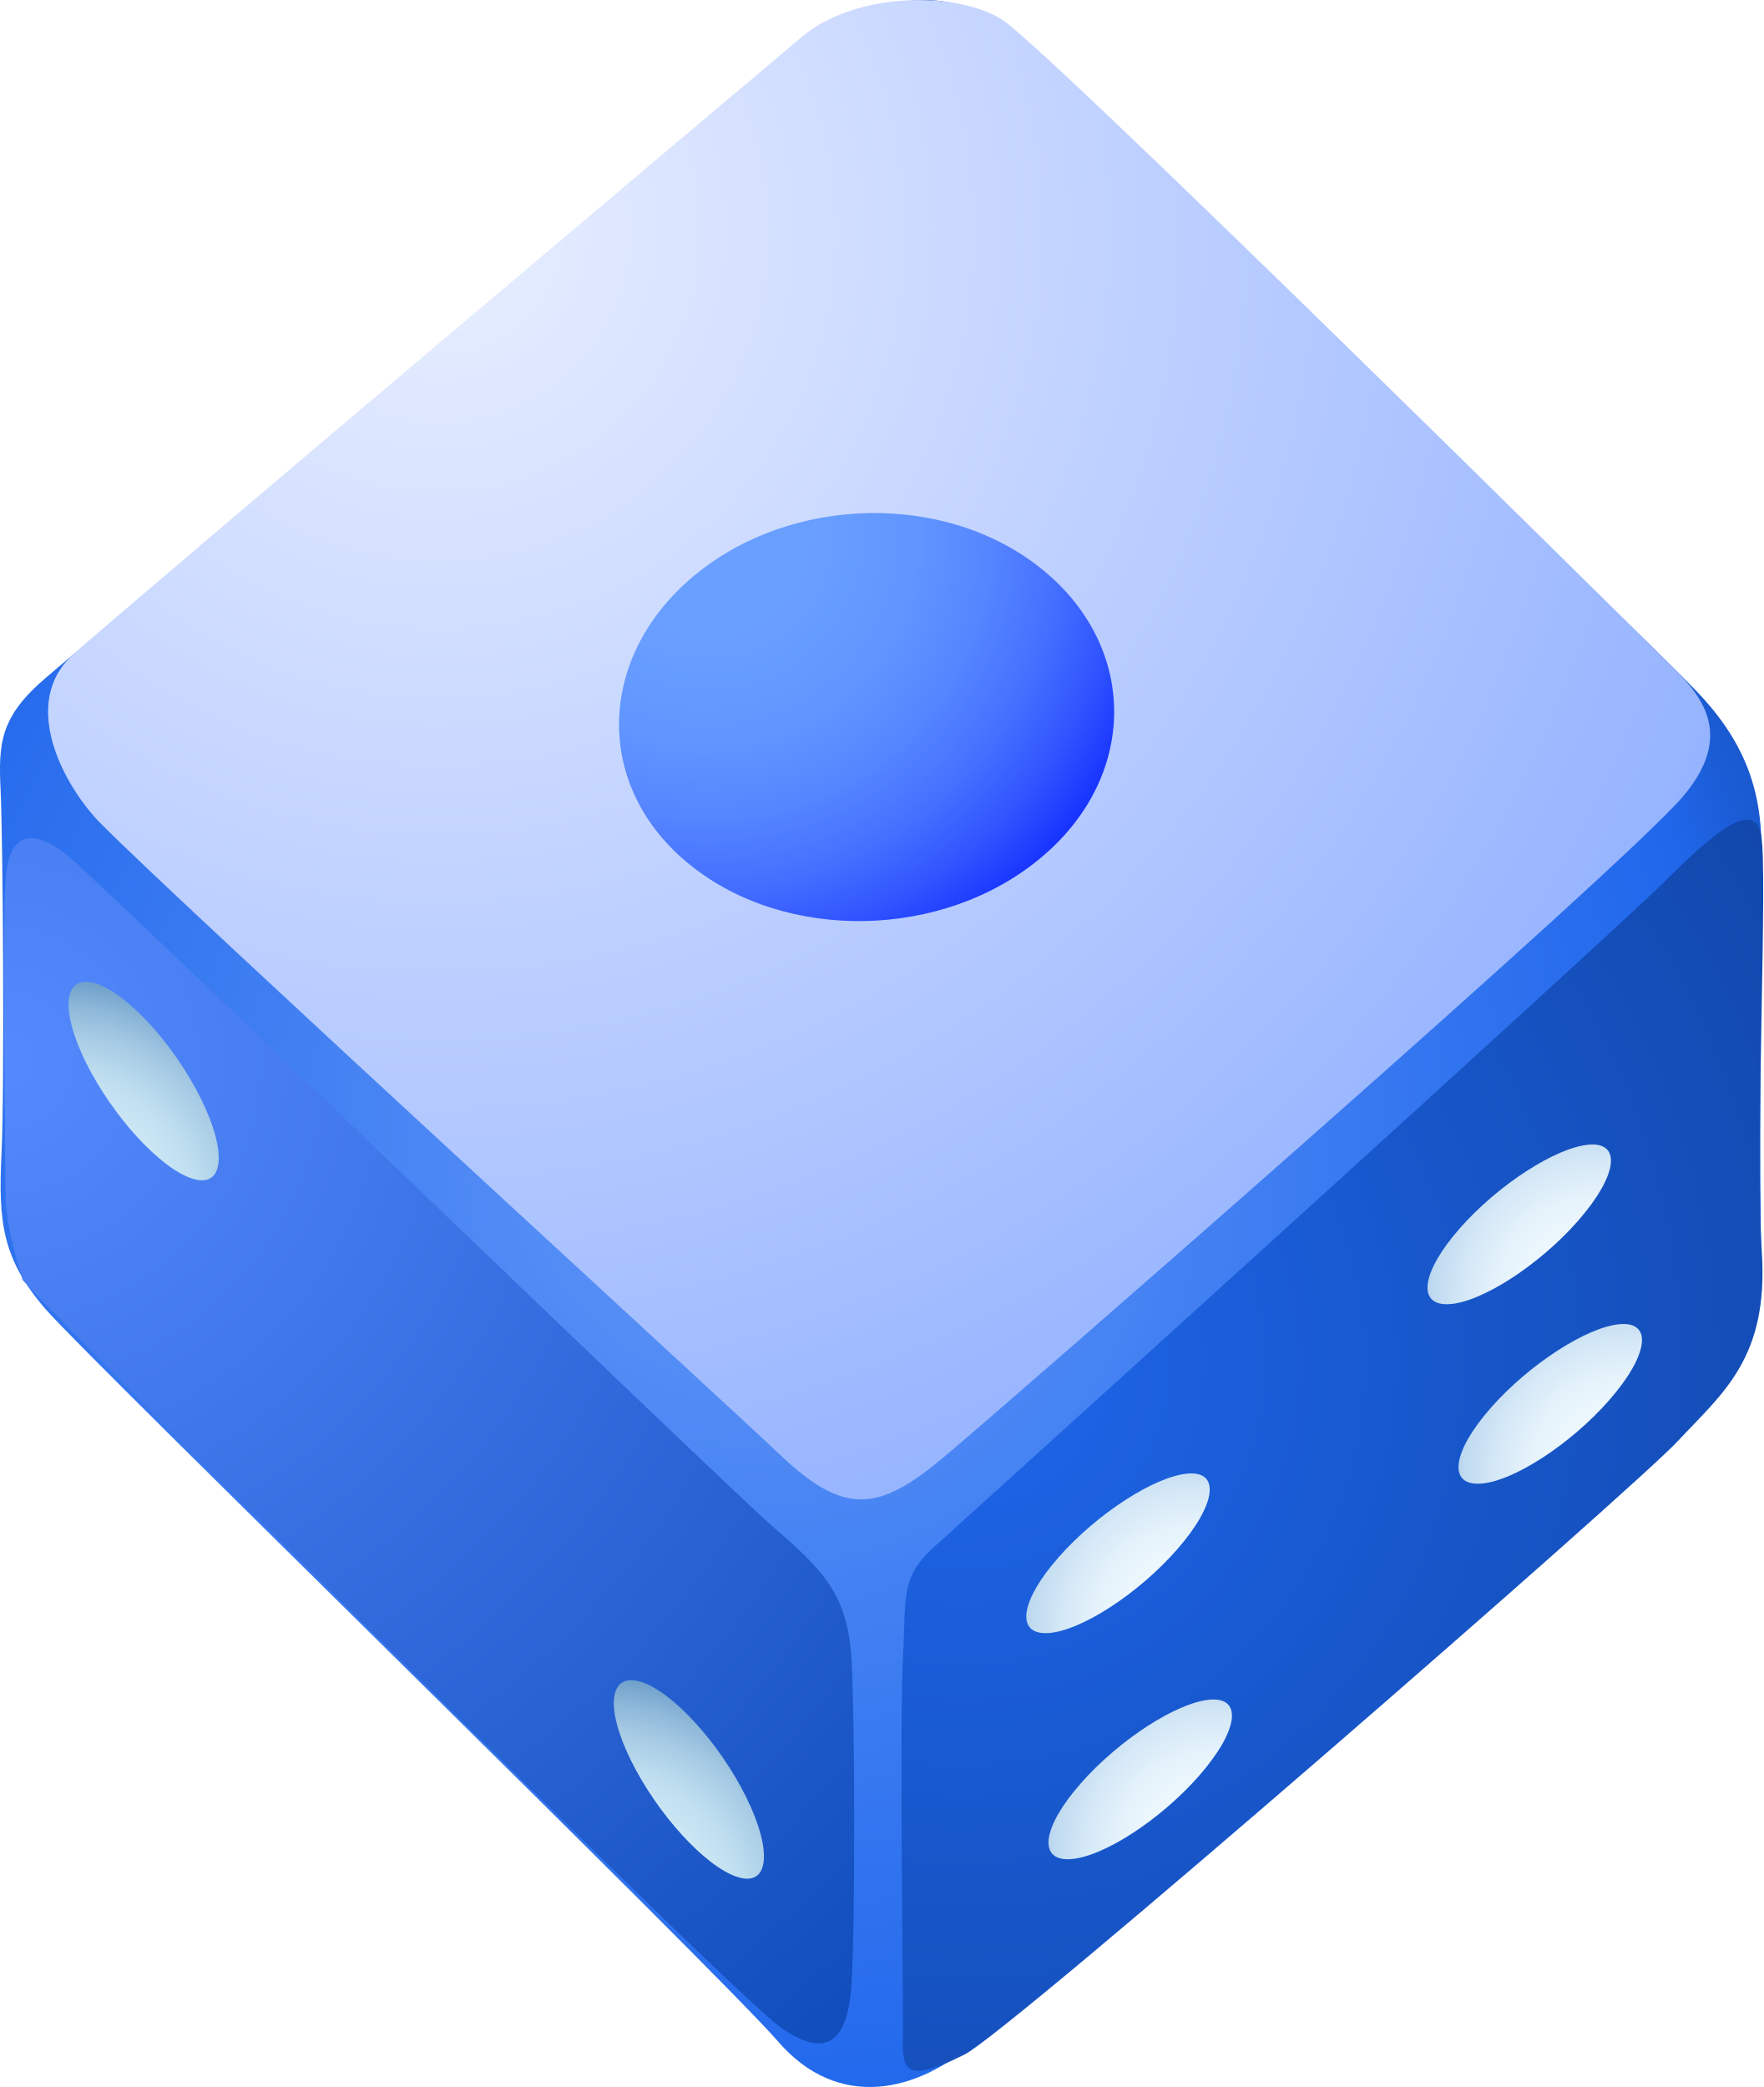
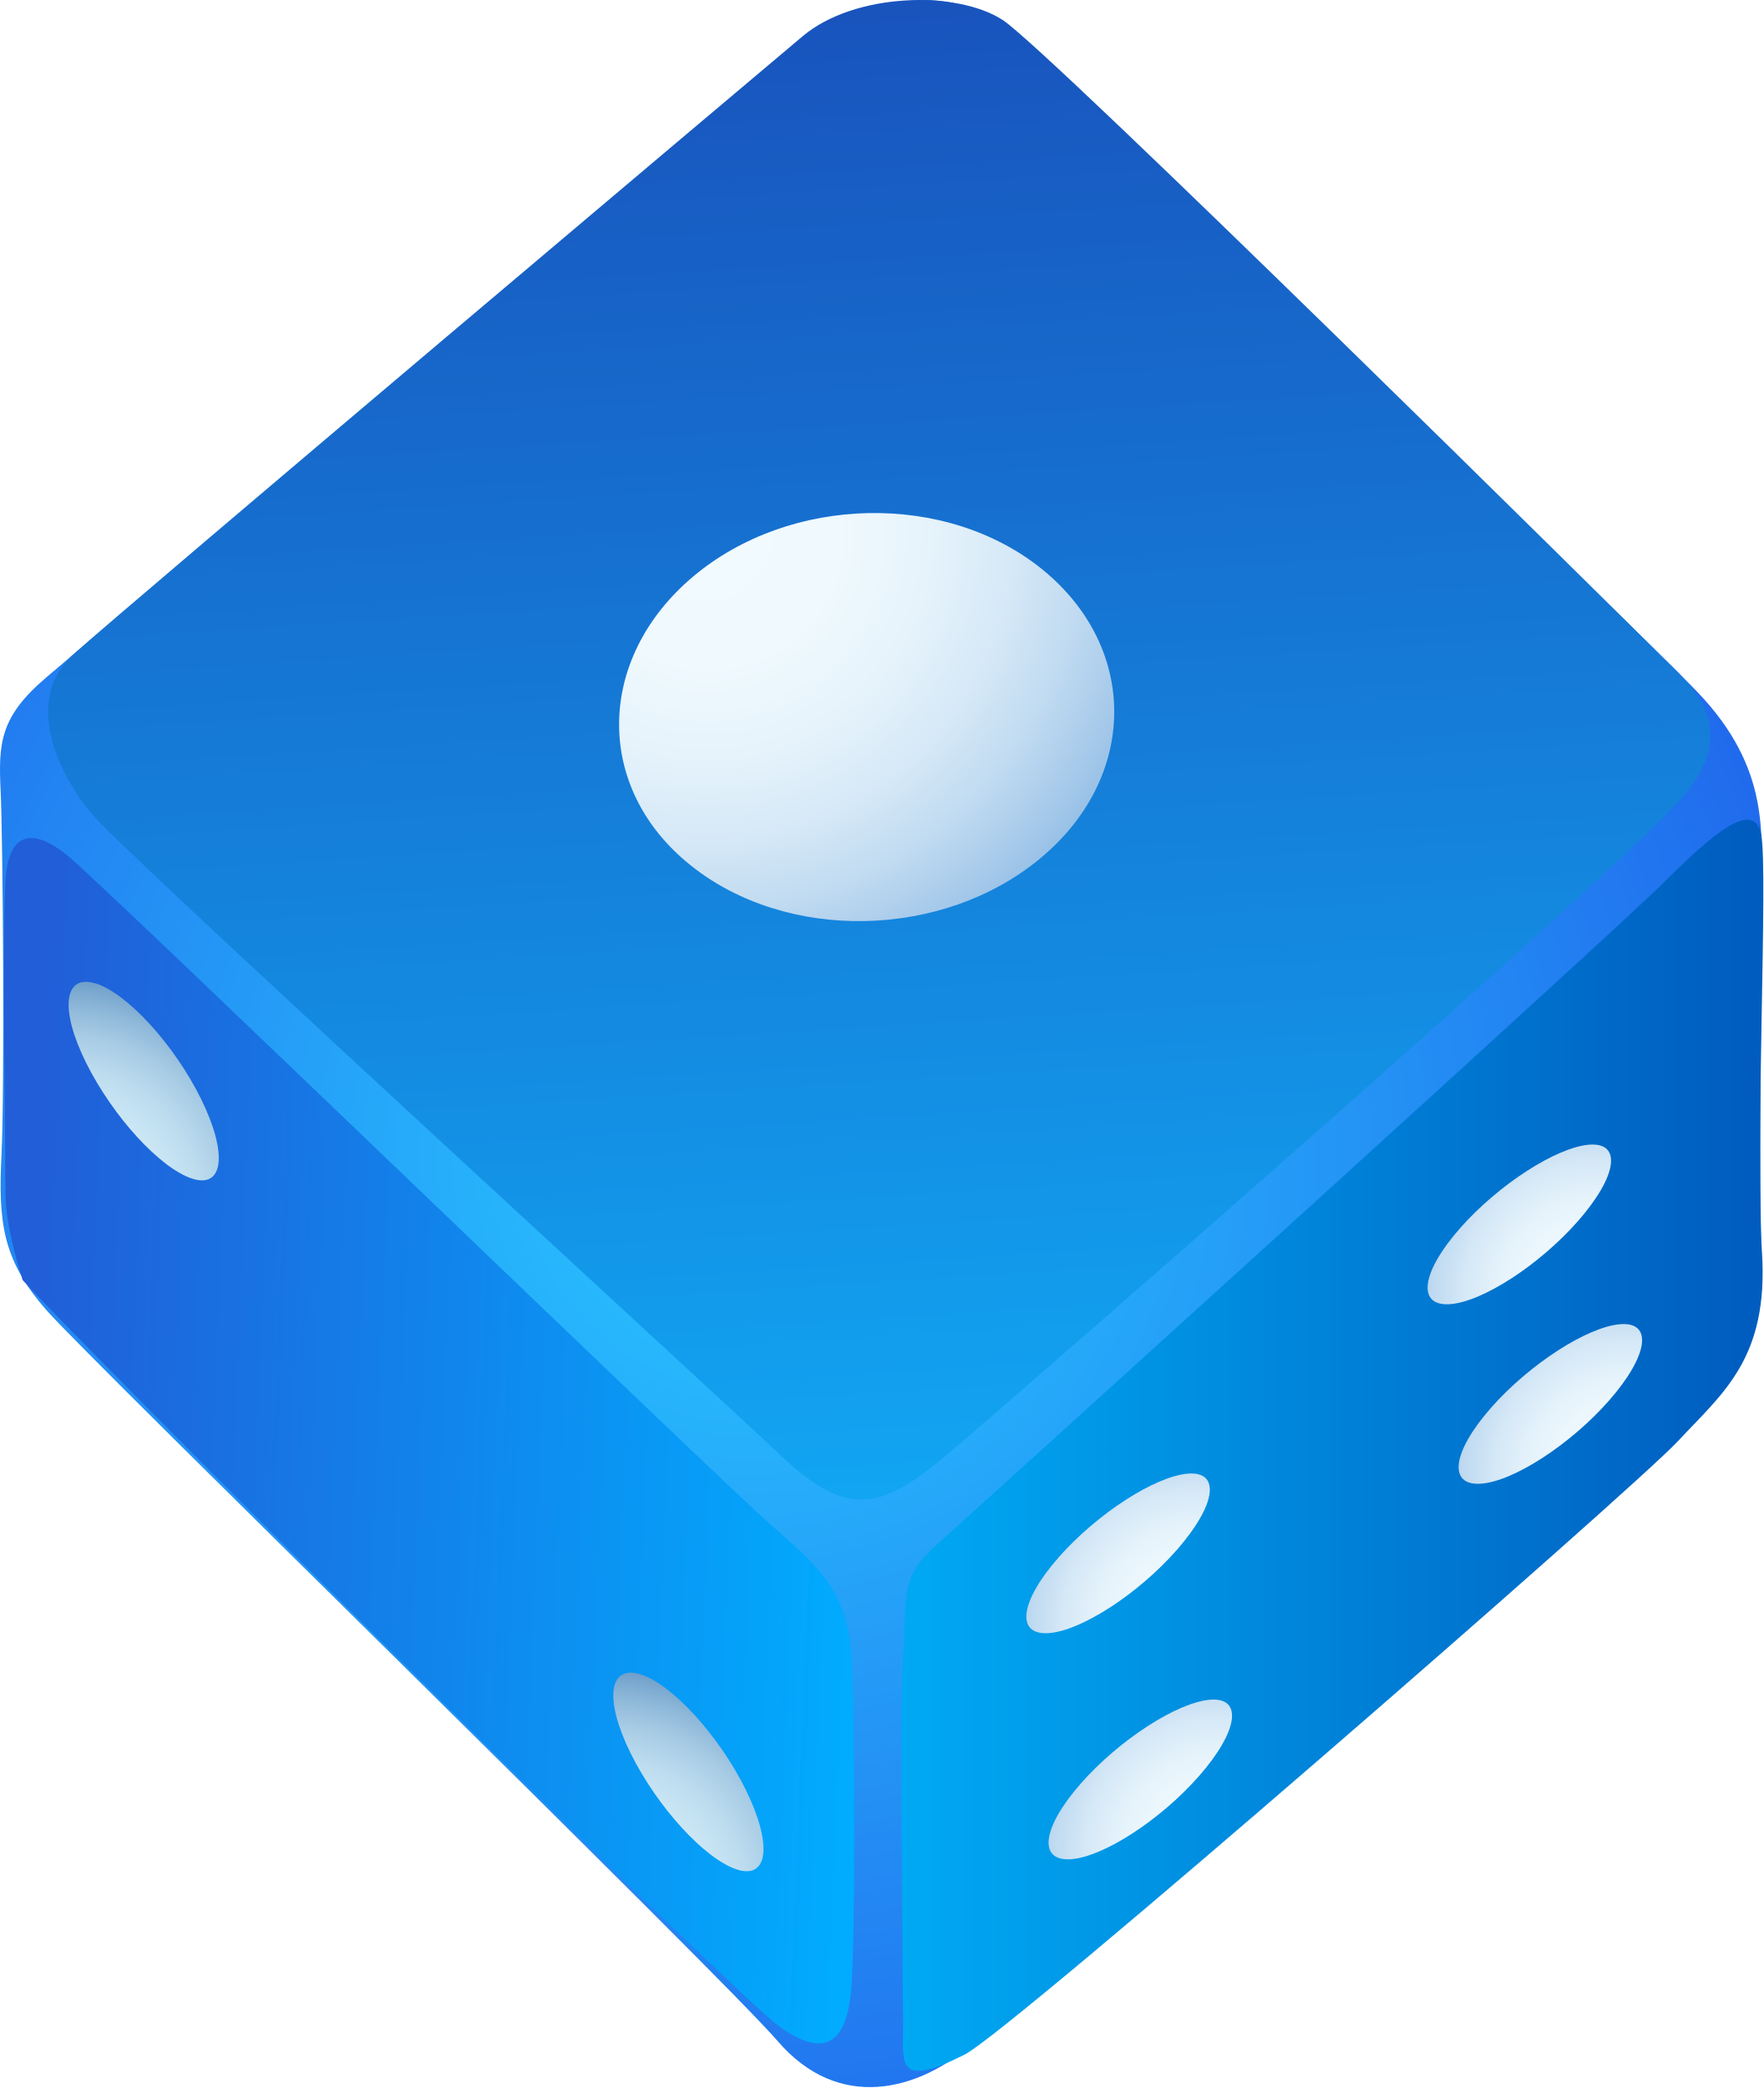
- <svg xmlns="http://www.w3.org/2000/svg" xmlns:xlink="http://www.w3.org/1999/xlink" id="_图层_2" data-name="图层 2" viewBox="0 0 338.17 400.29">
+ <svg xmlns="http://www.w3.org/2000/svg" viewBox="0 0 505 598" fill="none">
+   <path d="M13.145 194.104C42.384 169.181 204.811 31.602 227.733 14.937C250.655 -1.728 273.563 -7.985 296.485 14.937C319.407 37.859 465.244 176.393 486.195 198.27C507.146 220.147 504.428 239.276 504.428 254.777C504.428 270.278 503.756 345.003 504.547 362.31C505.339 379.617 499.873 392.385 485.299 406.049C470.724 419.713 295.738 570.089 279.327 584.678C262.915 599.253 240.143 604.734 222.82 584.678C205.498 564.623 25.868 389.653 13.16 375.063C0.437 360.488 -0.474 349.542 0.437 330.413C1.348 311.284 0.84 240.202 0.183 226.524C-0.474 212.86 -0.026 205.334 13.145 194.104Z" fill="url(#paint0_radial_4982_4552)" />
+   <path d="M28.914 235.917C51.433 258.675 204.96 399.18 223.656 416.891C242.337 434.601 252.178 432.63 270.859 416.891C289.541 401.151 465.004 248.236 482.043 228.092C499.096 207.947 483.999 196.075 475.427 187.504C466.856 178.932 300.382 14.28 287.136 5.708C273.876 -2.863 244.697 -2.102 229.883 10.367C215.069 22.837 38.247 171.928 20.984 187.429C5.394 201.436 18.386 225.284 28.914 235.917Z" fill="url(#paint1_linear_4982_4552)" />
+   <path d="M6.486 366.611C24.152 386.233 209.576 570.671 223.315 580.482C237.053 590.293 242.937 584.409 243.922 567.729C244.908 551.049 244.908 494.99 243.922 475.921C242.937 456.866 236.068 449.997 221.358 437.244C206.649 424.491 29.065 252.806 19.254 244.951C9.443 237.096 2.574 238.082 1.588 251.82C0.603 265.558 1.588 332.265 1.588 342.076C1.588 351.887 6.486 366.596 6.486 366.596V366.611Z" fill="url(#paint2_linear_4982_4552)" />
+   <path d="M276.25 588.441C289.302 581.916 467.827 426.433 480.58 412.709C493.333 398.986 506.563 389.07 504.607 358.666C502.651 328.263 506.369 249.939 504.413 239.172C502.457 228.405 490.167 239.082 476.428 252.806C462.69 266.544 277.266 434.302 267.455 443.143C257.644 451.983 259.6 457.852 258.629 474.532C257.644 491.212 258.629 567.729 258.629 579.511C258.629 591.294 256.643 598.252 276.265 588.441H276.25Z" fill="url(#paint3_linear_4982_4552)" />
+   <path fill-rule="evenodd" clip-rule="evenodd" d="M27.317 281.627C36.381 284.375 49.925 299.203 57.586 314.749C65.261 330.339 64.082 340.523 54.972 337.537C45.848 334.55 32.304 319.766 24.658 304.385C17.058 289.094 18.237 278.894 27.302 281.642L27.317 281.627Z" fill="url(#paint4_radial_4982_4552)" />
+   <path fill-rule="evenodd" clip-rule="evenodd" d="M183.32 479.485C192.385 482.232 205.929 497.061 213.59 512.606C221.265 528.196 220.086 538.381 210.976 535.394C201.852 532.407 188.308 517.624 180.662 502.243C173.061 486.951 174.241 476.752 183.305 479.499L183.32 479.485Z" fill="url(#paint5_radial_4982_4552)" />
+   <path fill-rule="evenodd" clip-rule="evenodd" d="M303.188 446.01C314.224 433.496 330.769 422.804 340.237 422.042C349.66 421.325 348.256 431.047 337.116 443.8C325.991 456.508 309.445 467.23 300.127 467.737C290.794 468.245 292.167 458.524 303.203 446.01H303.188Z" fill="url(#paint6_radial_4982_4552)" />
+   <path fill-rule="evenodd" clip-rule="evenodd" d="M309.551 510.76C320.587 498.246 337.133 487.554 346.6 486.792C356.023 486.075 354.619 495.797 343.479 508.55C332.354 521.258 315.808 531.98 306.49 532.487C297.157 532.995 298.531 523.274 309.566 510.76H309.551Z" fill="url(#paint7_radial_4982_4552)" />
+   <path fill-rule="evenodd" clip-rule="evenodd" d="M426.985 403.212C438.02 390.698 454.566 380.006 464.034 379.244C473.457 378.527 472.053 388.249 460.913 401.002C449.788 413.71 433.242 424.432 423.924 424.939C414.59 425.447 415.964 415.726 427 403.212H426.985Z" fill="url(#paint8_radial_4982_4552)" />
+   <path fill-rule="evenodd" clip-rule="evenodd" d="M418.1 351.797C429.136 339.283 445.681 328.591 455.149 327.83C464.572 327.113 463.168 336.834 452.028 349.587C440.903 362.295 424.357 373.017 415.039 373.525C405.706 374.033 407.079 364.311 418.115 351.797H418.1Z" fill="url(#paint9_radial_4982_4552)" />
+   <path fill-rule="evenodd" clip-rule="evenodd" d="M298.739 163.268C326.201 185.787 325.858 222.701 297.903 245.848C270.068 268.994 225.179 269.935 197.657 247.714C170.166 225.673 170.599 188.624 198.494 165.134C226.389 141.645 271.262 140.749 298.739 163.268Z" fill="url(#paint10_radial_4982_4552)" />
  <defs>
-     <style>
-       .cls-1 {
-         fill: url(#_未命名的渐变_11);
-       }
- 
-       .cls-1, .cls-2, .cls-3, .cls-4, .cls-5, .cls-6, .cls-7, .cls-8, .cls-9, .cls-10, .cls-11 {
-         stroke-width: 0px;
-       }
- 
-       .cls-2 {
-         fill: url(#_未命名的渐变_10);
-       }
- 
-       .cls-3 {
-         fill: url(#radial-gradient);
-       }
- 
-       .cls-4 {
-         fill: url(#radial-gradient-2);
-       }
- 
-       .cls-4, .cls-5, .cls-6, .cls-7, .cls-8, .cls-9, .cls-10 {
-         fill-rule: evenodd;
-       }
- 
-       .cls-5 {
-         fill: url(#radial-gradient-7);
-       }
- 
-       .cls-6 {
-         fill: url(#radial-gradient-4);
-       }
- 
-       .cls-7 {
-         fill: url(#radial-gradient-6);
-       }
- 
-       .cls-8 {
-         fill: url(#radial-gradient-3);
-       }
- 
-       .cls-9 {
-         fill: url(#radial-gradient-5);
-       }
- 
-       .cls-10 {
-         fill: url(#_未命名的渐变_8);
-       }
- 
-       .cls-11 {
-         fill: url(#_未命名的渐变_9);
-       }
-     </style>
-     <radialGradient id="_未命名的渐变_11" data-name="未命名的渐变 11" cx="144.69" cy="222.08" fx="144.69" fy="222.08" r="289.57" gradientUnits="userSpaceOnUse">
-       <stop offset="0" stop-color="#6197f8" />
-       <stop offset=".64" stop-color="#2067ec" />
-       <stop offset=".69" stop-color="#1b5cd5" />
-       <stop offset=".77" stop-color="#144db7" />
-       <stop offset=".85" stop-color="#0f43a2" />
-       <stop offset=".93" stop-color="#0c3d95" />
-       <stop offset="1" stop-color="#0c3b91" />
+     <radialGradient id="paint0_radial_4982_4552" cx="0" cy="0" r="1" gradientUnits="userSpaceOnUse" gradientTransform="translate(216.07 331.623) scale(339.877 339.877)">
+       <stop offset="0.06" stop-color="#28C3FF" />
+       <stop offset="0.93" stop-color="#2067EC" />
+       <stop offset="0.94" stop-color="#1C67E7" />
+       <stop offset="0.97" stop-color="#1269DA" />
+       <stop offset="1" stop-color="#0F6AD6" />
    </radialGradient>
-     <radialGradient id="_未命名的渐变_9" data-name="未命名的渐变 9" cx="84.21" cy="44.37" fx="84.21" fy="44.37" r="263" gradientUnits="userSpaceOnUse">
-       <stop offset="0" stop-color="#e9efff" />
-       <stop offset="1" stop-color="#95b3ff" />
+     <linearGradient id="paint1_linear_4982_4552" x1="266.618" y1="441.978" x2="236.737" y2="-30.967" gradientUnits="userSpaceOnUse">
+       <stop stop-color="#11A8F4" />
+       <stop offset="0.98" stop-color="#194FBA" />
+     </linearGradient>
+     <linearGradient id="paint2_linear_4982_4552" x1="8.099" y1="407.856" x2="251.374" y2="418.115" gradientUnits="userSpaceOnUse">
+       <stop stop-color="#215ED8" />
+       <stop offset="1" stop-color="#00ADFF" />
+     </linearGradient>
+     <linearGradient id="paint3_linear_4982_4552" x1="258.181" y1="413.934" x2="504.995" y2="413.934" gradientUnits="userSpaceOnUse">
+       <stop stop-color="#00A9F3" />
+       <stop offset="0.98" stop-color="#005DBF" />
+     </linearGradient>
+     <radialGradient id="paint4_radial_4982_4552" cx="0" cy="0" r="1" gradientUnits="userSpaceOnUse" gradientTransform="translate(16.7819 346.751) rotate(-25.07) scale(67.9156 67.9156)">
+       <stop stop-color="#D9F2FC" />
+       <stop offset="0.26" stop-color="#D6EFFA" />
+       <stop offset="0.44" stop-color="#CDE8F6" />
+       <stop offset="0.6" stop-color="#BDDDEF" />
+       <stop offset="0.74" stop-color="#A8CCE5" />
+       <stop offset="0.87" stop-color="#8CB6D8" />
+       <stop offset="0.99" stop-color="#6A9CC8" />
+       <stop offset="1" stop-color="#679AC7" />
    </radialGradient>
-     <radialGradient id="_未命名的渐变_10" data-name="未命名的渐变 10" cx=".23" cy="203.4" fx=".23" fy="203.4" r="249.33" gradientUnits="userSpaceOnUse">
-       <stop offset="0" stop-color="#558aff" />
-       <stop offset="1" stop-color="#104cbb" />
+     <radialGradient id="paint5_radial_4982_4552" cx="0" cy="0" r="1" gradientUnits="userSpaceOnUse" gradientTransform="translate(172.786 544.608) rotate(-25.07) scale(67.9156 67.9156)">
+       <stop stop-color="#D9F2FC" />
+       <stop offset="0.26" stop-color="#D6EFFA" />
+       <stop offset="0.44" stop-color="#CDE8F6" />
+       <stop offset="0.6" stop-color="#BDDDEF" />
+       <stop offset="0.74" stop-color="#A8CCE5" />
+       <stop offset="0.87" stop-color="#8CB6D8" />
+       <stop offset="0.99" stop-color="#6A9CC8" />
+       <stop offset="1" stop-color="#679AC7" />
    </radialGradient>
-     <radialGradient id="radial-gradient" cx="184.63" cy="261.32" fx="184.63" fy="261.32" r="251.56" gradientUnits="userSpaceOnUse">
-       <stop offset="0" stop-color="#1e66eb" />
-       <stop offset="1" stop-color="#0d3d95" />
+     <radialGradient id="paint6_radial_4982_4552" cx="0" cy="0" r="1" gradientUnits="userSpaceOnUse" gradientTransform="translate(342.304 464.846) rotate(-40.46) scale(58.4182 58.4182)">
+       <stop stop-color="#F2FBFF" />
+       <stop offset="0.28" stop-color="#EFF9FE" />
+       <stop offset="0.47" stop-color="#E6F3FB" />
+       <stop offset="0.64" stop-color="#D6E9F7" />
+       <stop offset="0.79" stop-color="#C1DBF1" />
+       <stop offset="0.93" stop-color="#A5C9EA" />
+       <stop offset="1" stop-color="#95BFE6" />
    </radialGradient>
-     <radialGradient id="radial-gradient-2" cx="127.46" cy="-608.73" fx="127.46" fy="-608.73" r="45.48" gradientTransform="translate(153.72 837.6) rotate(-25.07)" gradientUnits="userSpaceOnUse">
-       <stop offset="0" stop-color="#d9f2fc" />
-       <stop offset=".26" stop-color="#d6effa" />
-       <stop offset=".44" stop-color="#cde8f6" />
-       <stop offset=".6" stop-color="#bdddef" />
-       <stop offset=".74" stop-color="#a8cce5" />
-       <stop offset=".87" stop-color="#8cb6d8" />
-       <stop offset=".99" stop-color="#6a9cc8" />
-       <stop offset="1" stop-color="#679ac7" />
+     <radialGradient id="paint7_radial_4982_4552" cx="0" cy="0" r="1" gradientUnits="userSpaceOnUse" gradientTransform="translate(348.646 529.604) rotate(-40.46) scale(58.4182)">
+       <stop stop-color="#F2FBFF" />
+       <stop offset="0.28" stop-color="#EFF9FE" />
+       <stop offset="0.47" stop-color="#E6F3FB" />
+       <stop offset="0.64" stop-color="#D6E9F7" />
+       <stop offset="0.79" stop-color="#C1DBF1" />
+       <stop offset="0.93" stop-color="#A5C9EA" />
+       <stop offset="1" stop-color="#95BFE6" />
    </radialGradient>
-     <radialGradient id="radial-gradient-3" cx="165.42" cy="-443.1" fx="165.42" fy="-443.1" r="45.48" xlink:href="#radial-gradient-2" />
-     <radialGradient id="radial-gradient-4" cx="437.54" cy="-849.6" fx="437.54" fy="-849.6" r="39.12" gradientTransform="translate(447.64 1241.65) rotate(-40.46)" gradientUnits="userSpaceOnUse">
-       <stop offset="0" stop-color="#f2fbff" />
-       <stop offset=".28" stop-color="#eff9fe" />
-       <stop offset=".47" stop-color="#e6f3fb" />
-       <stop offset=".64" stop-color="#d6e9f7" />
-       <stop offset=".79" stop-color="#c1dbf1" />
-       <stop offset=".93" stop-color="#a5c9ea" />
-       <stop offset="1" stop-color="#95bfe6" />
+     <radialGradient id="paint8_radial_4982_4552" cx="0" cy="0" r="1" gradientUnits="userSpaceOnUse" gradientTransform="translate(466.088 422.041) rotate(-40.46) scale(58.4182)">
+       <stop stop-color="#F2FBFF" />
+       <stop offset="0.28" stop-color="#EFF9FE" />
+       <stop offset="0.47" stop-color="#E6F3FB" />
+       <stop offset="0.64" stop-color="#D6E9F7" />
+       <stop offset="0.79" stop-color="#C1DBF1" />
+       <stop offset="0.93" stop-color="#A5C9EA" />
+       <stop offset="1" stop-color="#95BFE6" />
    </radialGradient>
-     <radialGradient id="radial-gradient-5" cx="412.64" cy="-813.85" fx="412.64" fy="-813.85" r="39.12" xlink:href="#radial-gradient-4" />
-     <radialGradient id="radial-gradient-6" cx="519.21" cy="-817.62" fx="519.21" fy="-817.62" r="39.12" xlink:href="#radial-gradient-4" />
-     <radialGradient id="radial-gradient-7" cx="537.03" cy="-847.68" fx="537.03" fy="-847.68" xlink:href="#radial-gradient-4" />
-     <radialGradient id="_未命名的渐变_8" data-name="未命名的渐变 8" cx="1051.81" cy="1173.62" fx="1051.81" fy="1173.62" r="90.82" gradientTransform="translate(365.4 -1456.66) rotate(50.25)" gradientUnits="userSpaceOnUse">
-       <stop offset="0" stop-color="#6aa1ff" />
-       <stop offset=".26" stop-color="#679eff" />
-       <stop offset=".44" stop-color="#6195ff" />
-       <stop offset=".6" stop-color="#5585ff" />
-       <stop offset=".74" stop-color="#4570ff" />
-       <stop offset=".87" stop-color="#3054ff" />
-       <stop offset=".99" stop-color="#1632ff" />
-       <stop offset="1" stop-color="#1531ff" />
+     <radialGradient id="paint9_radial_4982_4552" cx="0" cy="0" r="1" gradientUnits="userSpaceOnUse" gradientTransform="translate(457.195 370.629) rotate(-40.46) scale(58.4182 58.4182)">
+       <stop stop-color="#F2FBFF" />
+       <stop offset="0.28" stop-color="#EFF9FE" />
+       <stop offset="0.47" stop-color="#E6F3FB" />
+       <stop offset="0.64" stop-color="#D6E9F7" />
+       <stop offset="0.79" stop-color="#C1DBF1" />
+       <stop offset="0.93" stop-color="#A5C9EA" />
+       <stop offset="1" stop-color="#95BFE6" />
+     </radialGradient>
+     <radialGradient id="paint10_radial_4982_4552" cx="0" cy="0" r="1" gradientUnits="userSpaceOnUse" gradientTransform="translate(202.527 152.993) rotate(50.25) scale(135.622 135.622)">
+       <stop stop-color="#F2FBFF" />
+       <stop offset="0.28" stop-color="#EFF9FE" />
+       <stop offset="0.47" stop-color="#E6F3FB" />
+       <stop offset="0.64" stop-color="#D6E9F7" />
+       <stop offset="0.79" stop-color="#C1DBF1" />
+       <stop offset="0.93" stop-color="#A5C9EA" />
+       <stop offset="1" stop-color="#95BFE6" />
    </radialGradient>
  </defs>
-   <g id="_图层_1-2" data-name="图层 1">
-     <g>
-       <path class="cls-1" d="m8.8,129.99C28.38,113.3,137.15,21.17,152.5,10.01s30.69-15.35,46.04,0c15.35,15.35,113.01,108.12,127.04,122.77s12.21,27.46,12.21,37.84-.45,60.42.08,72.01-3.13,20.14-12.89,29.29c-9.76,9.15-126.94,109.85-137.93,119.62-10.99,9.76-26.24,13.43-37.84,0-11.6-13.43-131.89-130.6-140.4-140.37C.29,241.41-.32,234.08.29,221.27s.27-60.41-.17-69.57c-.44-9.15-.14-14.19,8.68-21.71Z" />
-       <path class="cls-11" d="m19.36,157.99c15.08,15.24,117.89,109.33,130.41,121.19,12.51,11.86,19.1,10.54,31.61,0,12.51-10.54,130.01-112.94,141.42-126.43,11.42-13.49,1.31-21.44-4.43-27.18-5.74-5.74-117.22-116-126.09-121.74-8.88-5.74-28.42-5.23-38.34,3.12S25.61,115.14,14.05,125.52c-10.44,9.38-1.74,25.35,5.31,32.47Z" />
-       <path class="cls-2" d="m4.34,245.51c11.83,13.14,136,136.65,145.2,143.22,9.2,6.57,13.14,2.63,13.8-8.54.66-11.17.66-48.71,0-61.48-.66-12.76-5.26-17.36-15.11-25.9-9.85-8.54-128.77-123.51-135.34-128.77-6.57-5.26-11.17-4.6-11.83,4.6-.66,9.2,0,53.87,0,60.44s3.28,16.42,3.28,16.42Z" />
-       <path class="cls-3" d="m184.99,394.06c8.74-4.37,128.29-108.49,136.83-117.68s17.4-15.83,16.09-36.19,1.18-72.81-.13-80.02c-1.31-7.21-9.54-.06-18.74,9.13-9.2,9.2-133.37,121.54-139.94,127.46s-5.26,9.85-5.91,21.02c-.66,11.17,0,62.41,0,70.3s-1.33,12.55,11.81,5.98Z" />
-       <path class="cls-4" d="m18.29,188.6c6.07,1.84,15.14,11.77,20.27,22.18,5.14,10.44,4.35,17.26-1.75,15.26-6.11-2-15.18-11.9-20.3-22.2-5.09-10.24-4.3-17.07,1.77-15.23h0Z" />
-       <path class="cls-8" d="m122.86,322.55c6.07,1.84,15.14,11.77,20.27,22.18,5.14,10.44,4.35,17.26-1.75,15.26-6.11-2-15.18-11.9-20.3-22.2-5.09-10.24-4.3-17.07,1.77-15.23h0Z" />
-       <path class="cls-6" d="m203.03,298.68c7.39-8.38,18.47-15.54,24.81-16.05,6.31-.48,5.37,6.03-2.09,14.57-7.45,8.51-18.53,15.69-24.77,16.03-6.25.34-5.33-6.17,2.06-14.55h0Z" />
-       <path class="cls-9" d="m207.29,342.04c7.39-8.38,18.47-15.54,24.81-16.05,6.31-.48,5.37,6.03-2.09,14.57-7.45,8.51-18.53,15.69-24.77,16.03-6.25.34-5.33-6.17,2.06-14.55h0Z" />
-       <path class="cls-7" d="m285.93,270.02c7.39-8.38,18.47-15.54,24.81-16.05,6.31-.48,5.37,6.03-2.09,14.57-7.45,8.51-18.53,15.69-24.77,16.03-6.25.34-5.33-6.17,2.06-14.55h0Z" />
-       <path class="cls-5" d="m279.98,235.59c7.39-8.38,18.47-15.54,24.81-16.05,6.31-.48,5.37,6.03-2.09,14.57-7.45,8.51-18.53,15.69-24.77,16.03-6.25.34-5.33-6.17,2.06-14.55h0Z" />
-       <path class="cls-10" d="m200.05,109.34c18.39,15.08,18.16,39.8-.56,55.3-18.64,15.5-48.7,16.13-67.13,1.25-18.41-14.76-18.12-39.57.56-55.3,18.68-15.73,48.73-16.33,67.13-1.25h0Z" />
-     </g>
-   </g>
</svg>
